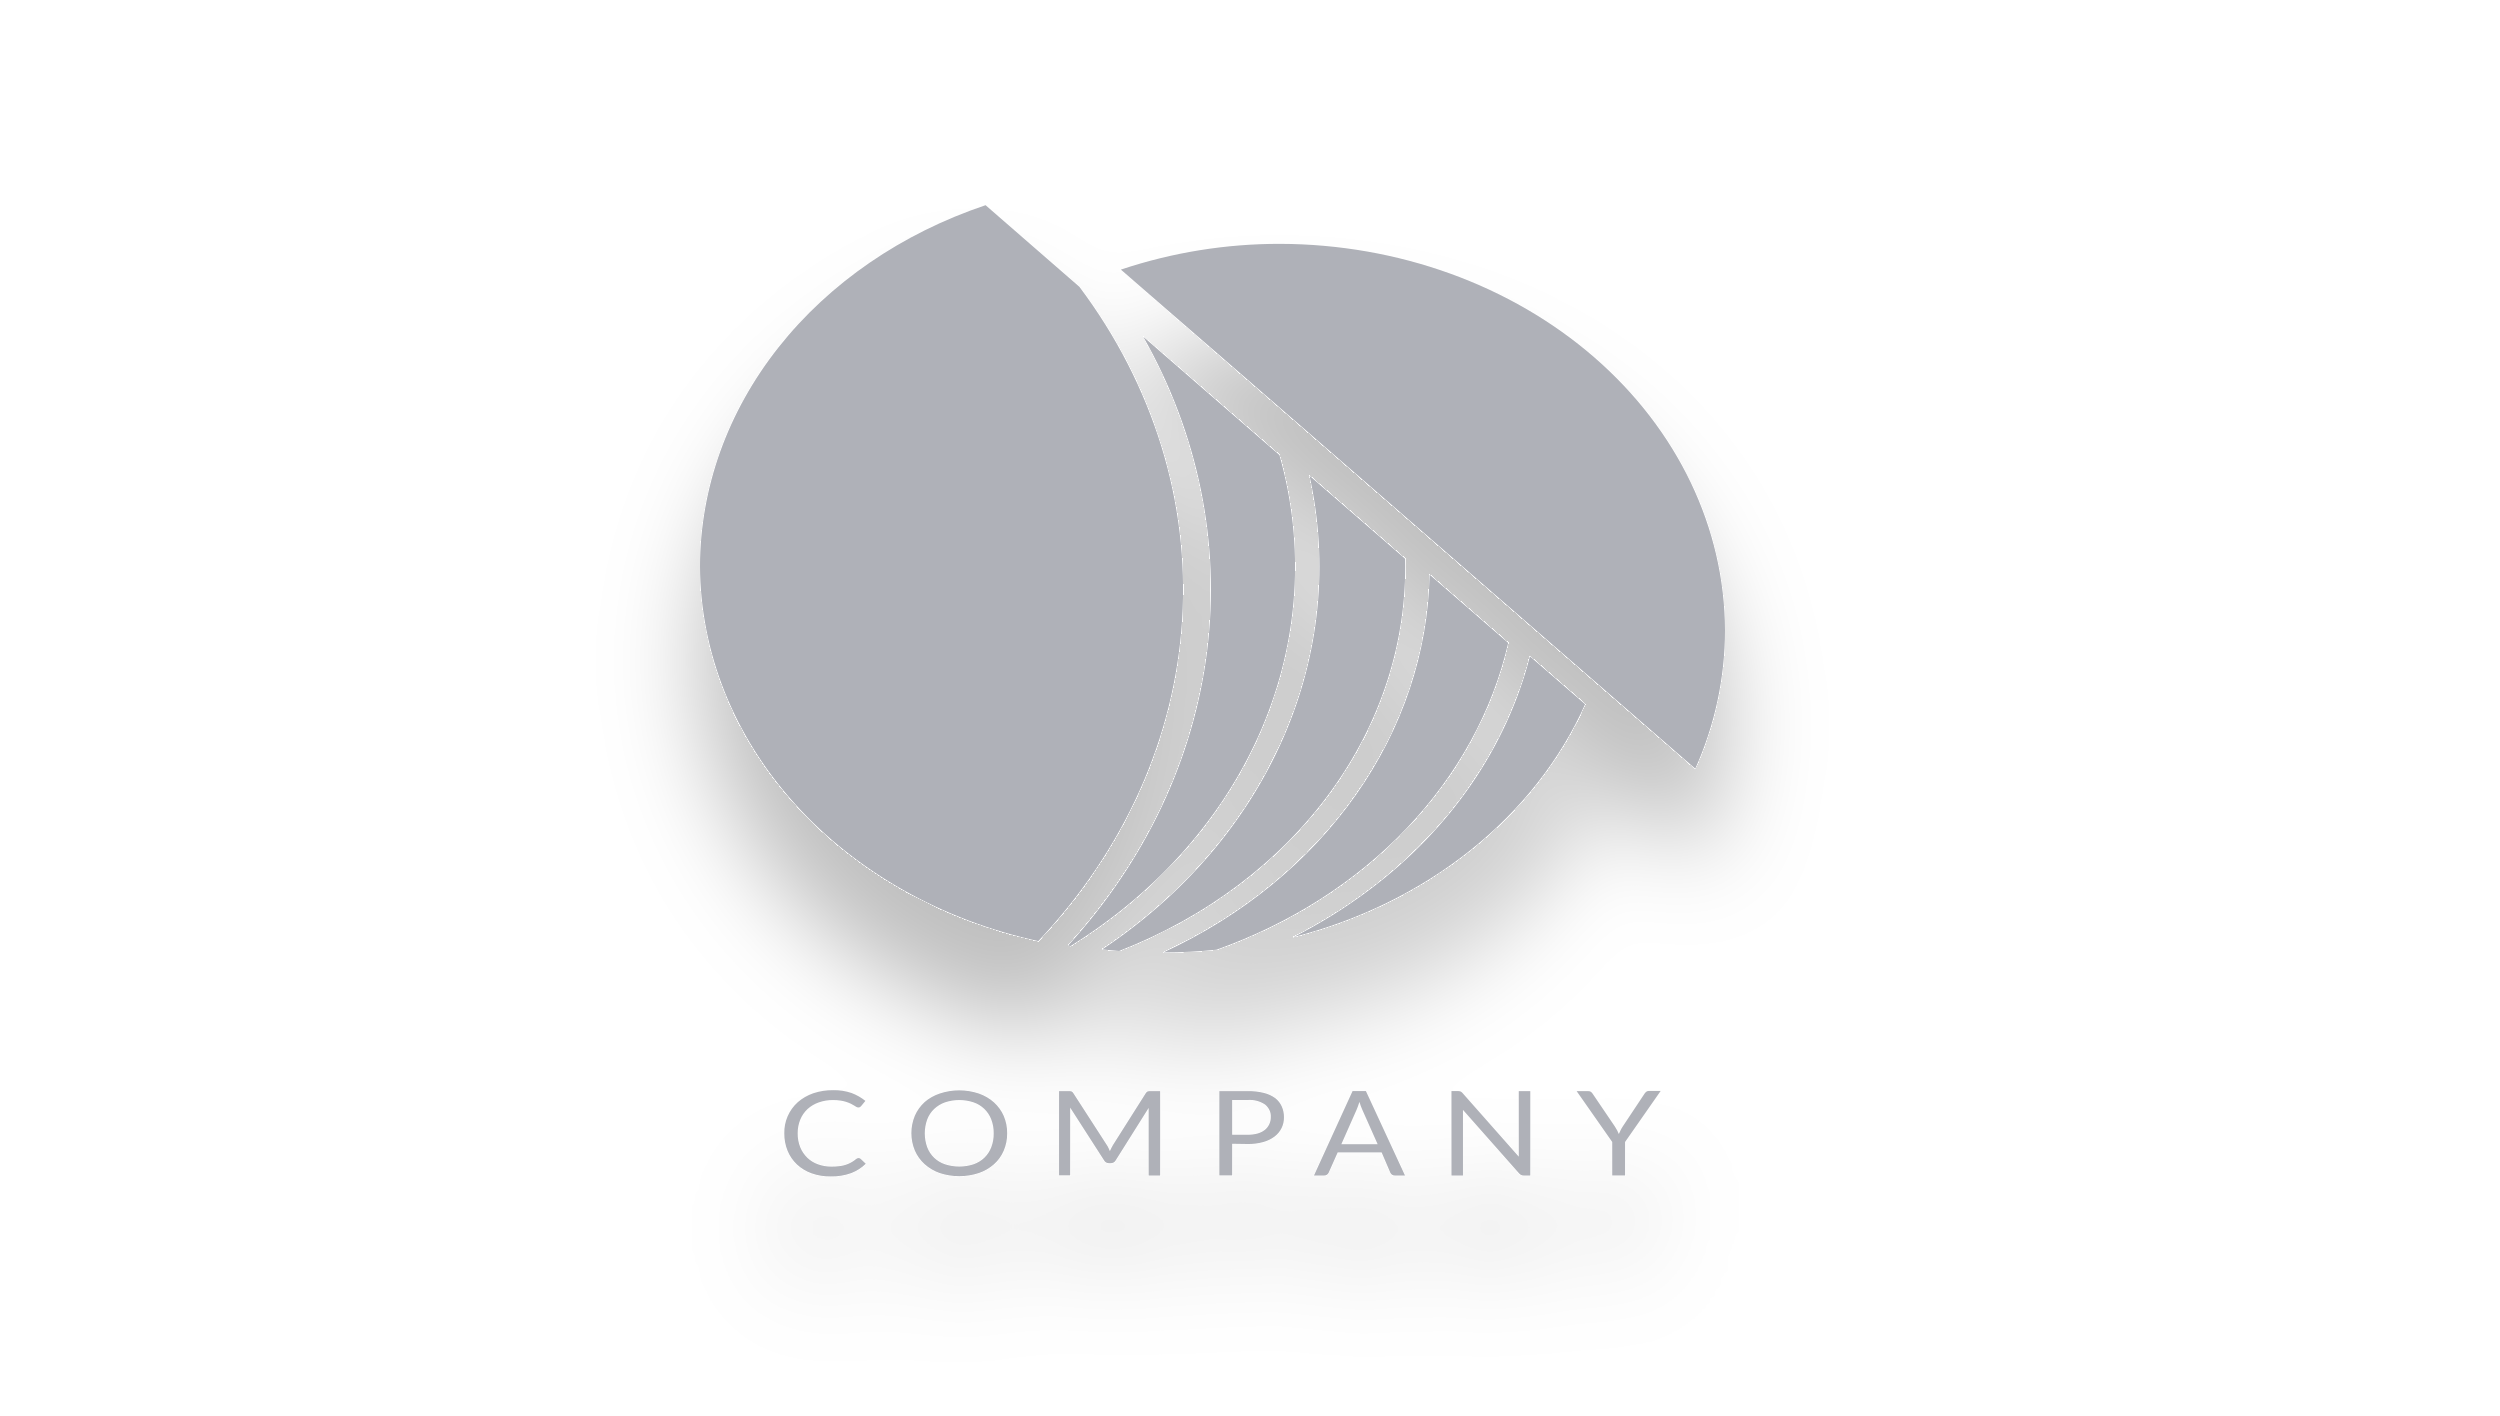
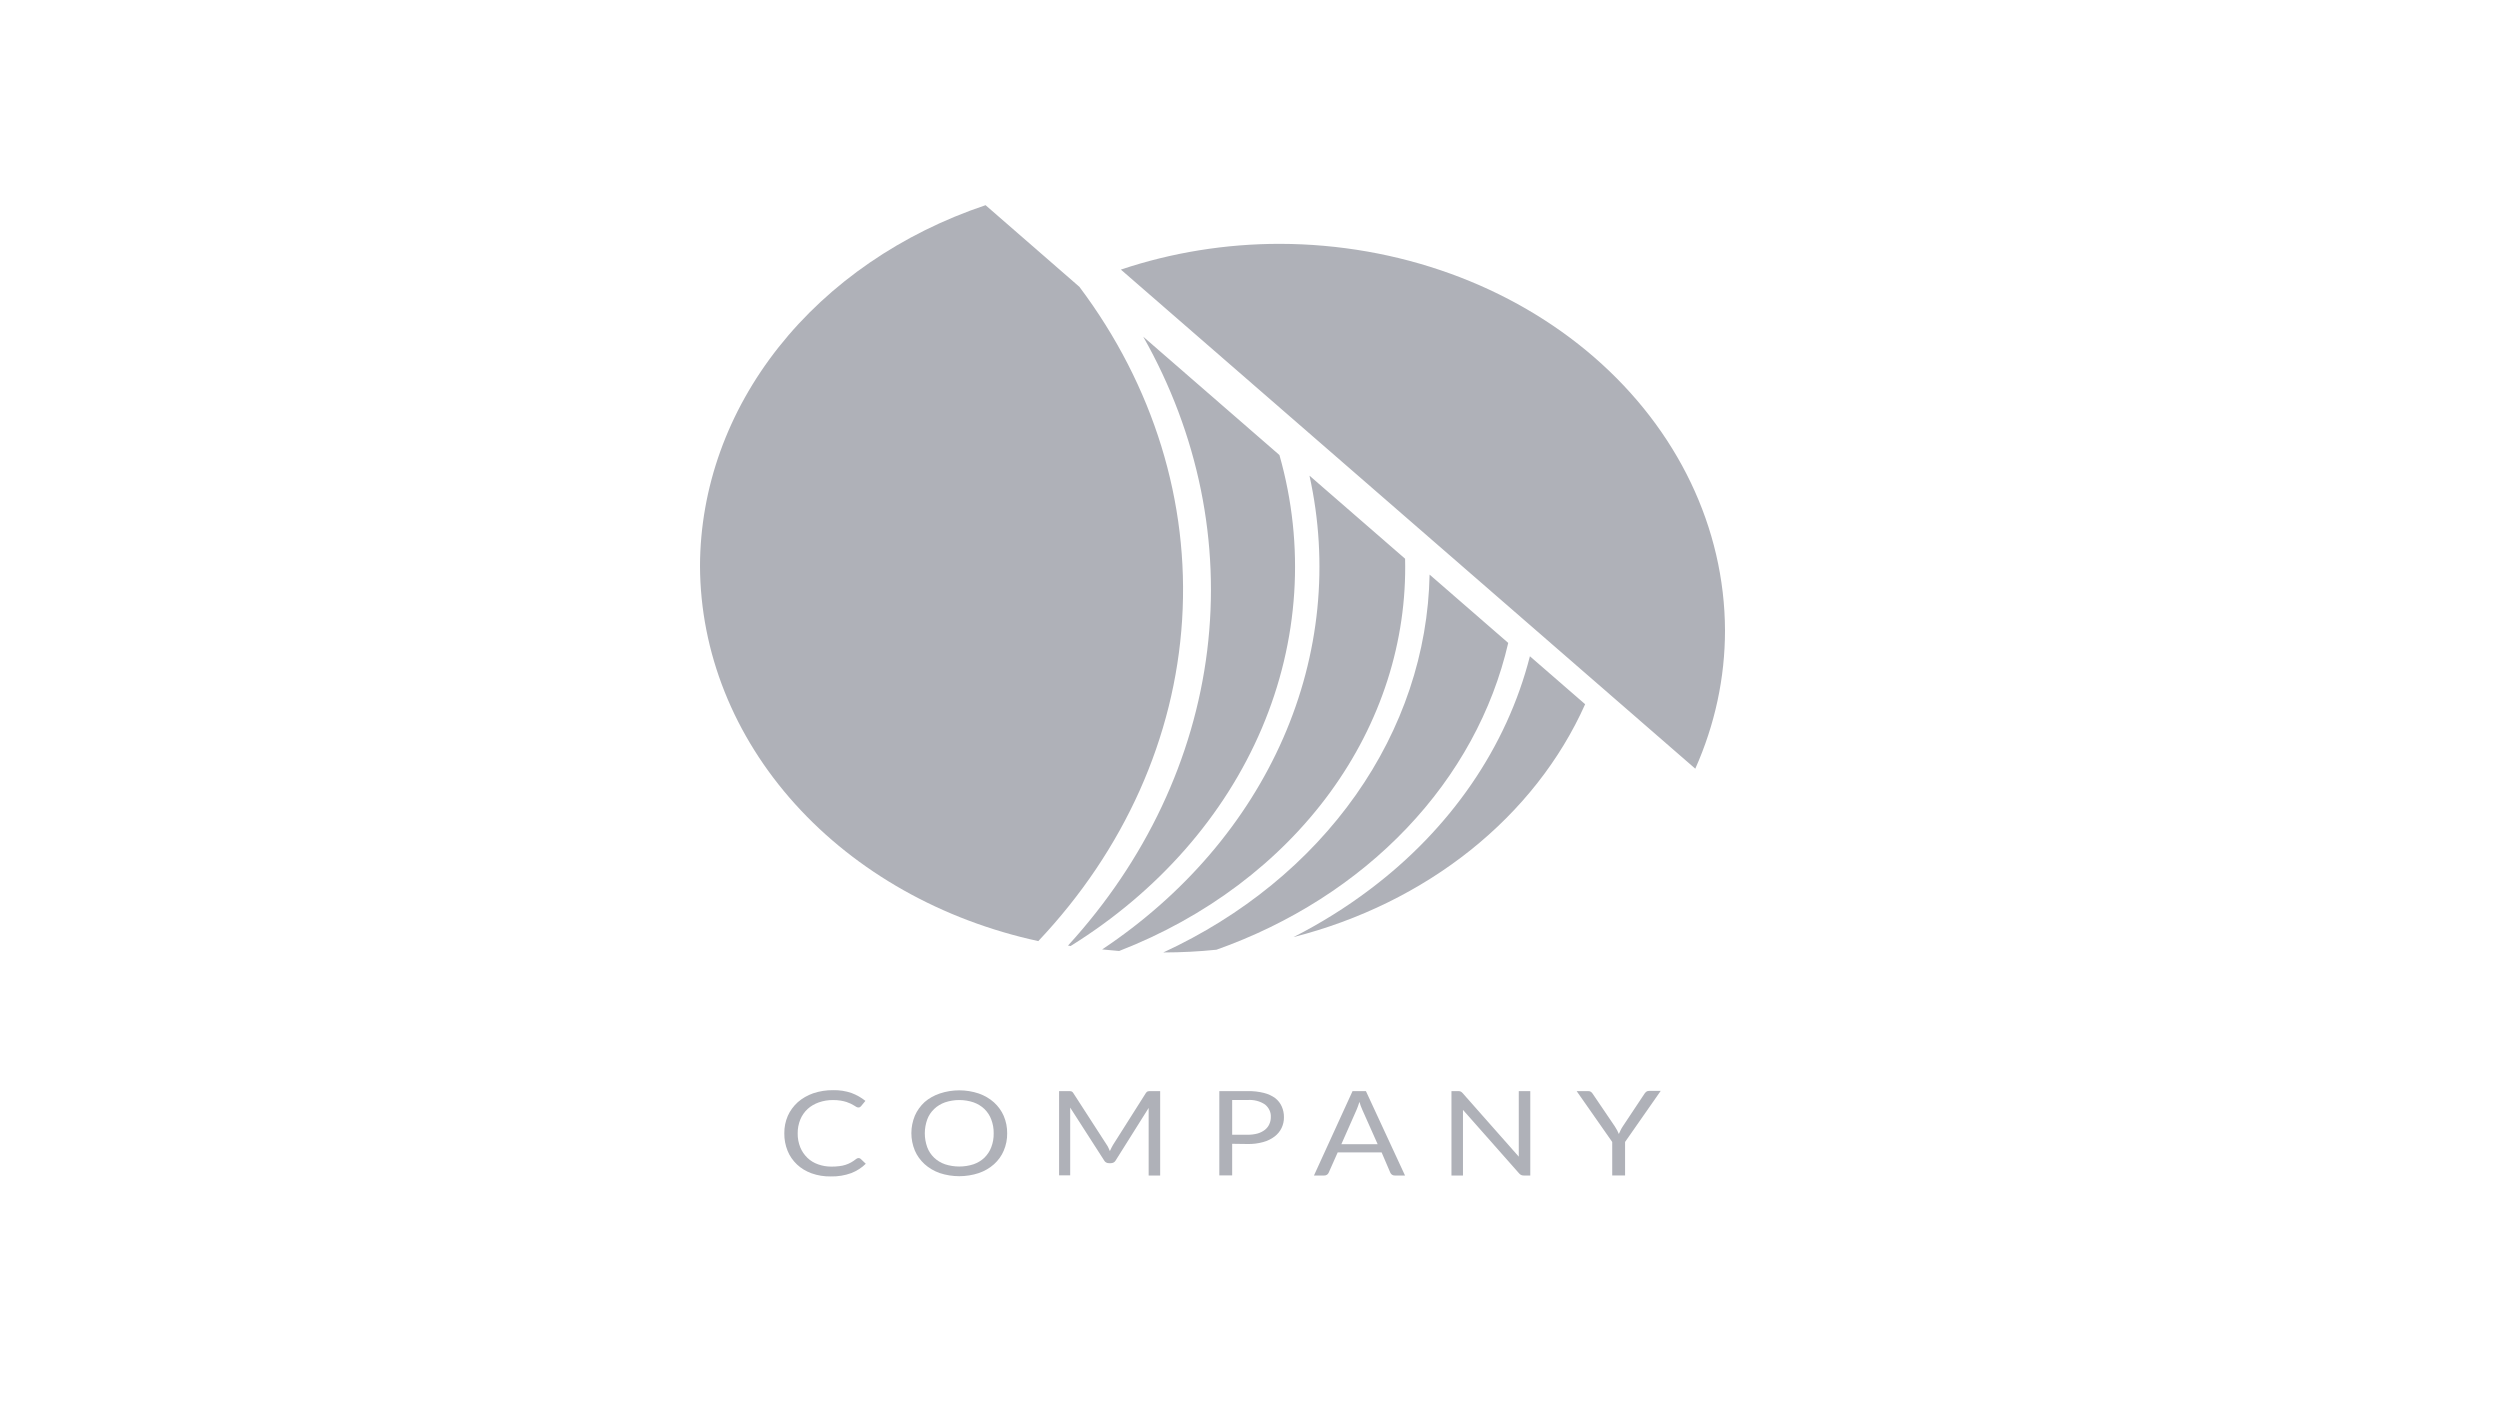
- <svg xmlns="http://www.w3.org/2000/svg" width="106" height="60" fill="none">
-   <g filter="url(#a)" fill="#AFB1B8">
-     <path d="M36.406 49.101c.016 0 .032.004.046.01a.121.121 0 0 1 .039.024l.218.208c-.17.169-.379.304-.614.396a2.39 2.39 0 0 1-.87.142c-.28.005-.558-.04-.817-.133a1.794 1.794 0 0 1-.617-.374 1.674 1.674 0 0 1-.397-.578 1.926 1.926 0 0 1-.14-.742 1.724 1.724 0 0 1 .573-1.322c.186-.163.409-.291.654-.377.269-.09.555-.135.843-.132a2.27 2.27 0 0 1 .782.12c.216.082.414.195.587.335l-.183.222a.178.178 0 0 1-.046.04.125.125 0 0 1-.074.017.178.178 0 0 1-.08-.023l-.097-.06-.137-.076a1.548 1.548 0 0 0-.43-.132 1.891 1.891 0 0 0-.325-.024 1.76 1.76 0 0 0-.605.1 1.39 1.39 0 0 0-.475.28c-.136.128-.24.28-.308.445a1.5 1.5 0 0 0-.111.587 1.53 1.53 0 0 0 .111.597c.067.164.17.314.303.443.125.12.28.215.453.275.178.064.368.096.561.095.111.001.223-.005.333-.019a1.316 1.316 0 0 0 .72-.306.171.171 0 0 1 .103-.038ZM42.704 48.054a1.81 1.81 0 0 1-.147.737 1.594 1.594 0 0 1-.41.572 1.889 1.889 0 0 1-.645.375 2.655 2.655 0 0 1-1.658 0 1.91 1.91 0 0 1-.64-.377 1.678 1.678 0 0 1-.415-.578 1.922 1.922 0 0 1 0-1.475c.093-.216.234-.413.415-.58.182-.159.4-.282.64-.363a2.61 2.61 0 0 1 1.658 0c.242.085.461.213.643.376.18.165.32.36.412.571.101.238.151.489.147.742Zm-.572 0a1.566 1.566 0 0 0-.104-.593 1.22 1.22 0 0 0-.752-.722 1.918 1.918 0 0 0-1.205 0 1.295 1.295 0 0 0-.461.28 1.191 1.191 0 0 0-.295.443 1.737 1.737 0 0 0 0 1.184 1.209 1.209 0 0 0 .756.72c.388.127.816.127 1.205 0 .175-.061.332-.156.46-.277.131-.129.23-.28.292-.443.073-.19.108-.391.104-.592ZM47.001 48.675l.058.132c.021-.047.04-.09.062-.132a1.23 1.23 0 0 1 .071-.13l1.393-2.201c.028-.038.052-.062.08-.069a.373.373 0 0 1 .114-.012h.412v3.58h-.488V47.1a.938.938 0 0 1 0-.124L47.3 49.208a.203.203 0 0 1-.082.081.246.246 0 0 1-.12.03h-.079a.243.243 0 0 1-.12-.03.2.2 0 0 1-.081-.081l-1.443-2.246V49.835h-.471v-3.572h.411a.373.373 0 0 1 .115.012c.034.015.06.039.076.069l1.423 2.203a.76.76 0 0 1 .071.128ZM52.244 48.497v1.34H51.7v-3.574h1.216c.23-.004.458.023.679.078.176.044.34.12.48.223a.922.922 0 0 1 .272.35c.065.146.096.302.093.458a.993.993 0 0 1-.395.815c-.14.107-.305.188-.483.236a2.3 2.3 0 0 1-.657.083l-.66-.01Zm0-.384h.66c.143.002.286-.017.423-.054a.924.924 0 0 0 .305-.154.686.686 0 0 0 .25-.538.605.605 0 0 0-.054-.291.69.69 0 0 0-.19-.244 1.172 1.172 0 0 0-.734-.192h-.66v1.473ZM59.573 49.842h-.43a.205.205 0 0 1-.12-.033.222.222 0 0 1-.072-.083l-.37-.864h-1.863l-.384.864a.205.205 0 0 1-.19.116h-.432l1.636-3.58h.567l1.658 3.58Zm-2.7-1.329h1.538l-.648-1.457c-.05-.11-.09-.222-.123-.336l-.063.187c-.019.057-.04.11-.06.152l-.643 1.454ZM61.929 46.28c.032.015.06.037.081.063l2.386 2.699v-2.779h.488v3.58h-.272a.265.265 0 0 1-.112-.022.299.299 0 0 1-.088-.066l-2.382-2.696a.974.974 0 0 1 0 .123v2.66h-.488v-3.58h.289c.033 0 .067.006.098.017ZM68.903 48.419v1.421h-.545V48.42l-1.508-2.156h.488a.197.197 0 0 1 .117.03c.03.024.055.051.074.081l.943 1.391c.038.06.071.114.098.166.028.052.05.102.069.151l.07-.154c.027-.056.058-.11.093-.163l.93-1.4a.376.376 0 0 1 .07-.076.182.182 0 0 1 .118-.035h.493l-1.51 2.165ZM46.731 40.256c.237.026.477.047.72.066 3.679-1.43 6.791-3.77 8.948-6.728 2.156-2.958 3.261-6.403 3.177-9.904l-4.054-3.522c.824 3.727.438 7.58-1.114 11.128-1.553 3.548-4.21 6.65-7.677 8.96Z" />
-     <path d="m45.284 40.092.109.02c3.704-2.303 6.527-5.517 8.106-9.228 1.579-3.711 1.84-7.749.75-11.59l-5.775-5.017c2.335 4.124 3.276 8.74 2.71 13.31-.564 4.57-2.61 8.906-5.9 12.505ZM64.868 27.826c-.981 3.847-3.364 7.316-6.794 9.893a21.629 21.629 0 0 1-3.229 2.013c2.794-.713 5.361-1.974 7.505-3.686s3.807-3.829 4.86-6.187l-2.342-2.033Z" />
-     <path d="m63.949 27.26-3.334-2.897c-.064 3.303-1.145 6.531-3.13 9.348-1.986 2.818-4.804 5.122-8.16 6.673h.016c.748 0 1.495-.04 2.238-.116 3.137-1.113 5.909-2.883 8.067-5.153 2.159-2.27 3.637-4.968 4.303-7.855ZM45.766 12.16 41.788 8.7c-3.556 1.194-6.614 3.293-8.775 6.022-2.16 2.73-3.322 5.961-3.333 9.274.013 3.66 1.431 7.212 4.03 10.093 2.597 2.88 6.227 4.927 10.314 5.814 3.648-3.862 5.785-8.634 6.098-13.623.313-4.99-1.213-9.935-4.356-14.12ZM73.14 26.727c-.014-4.342-2.006-8.503-5.54-11.574-3.534-3.07-8.324-4.801-13.322-4.814a21.18 21.18 0 0 0-6.753 1.092L71.88 32.593a14.352 14.352 0 0 0 1.26-5.866Z" />
-   </g>
-   <defs>
-     <filter id="a" x="-4" y="0" width="114" height="68" filterUnits="userSpaceOnUse" color-interpolation-filters="sRGB">
-       <feFlood flood-opacity="0" result="BackgroundImageFix" />
-       <feColorMatrix in="SourceAlpha" values="0 0 0 0 0 0 0 0 0 0 0 0 0 0 0 0 0 0 127 0" result="hardAlpha" />
-       <feOffset dy="4" />
-       <feGaussianBlur stdDeviation="2" />
-       <feComposite in2="hardAlpha" operator="out" />
-       <feColorMatrix values="0 0 0 0 0 0 0 0 0 0 0 0 0 0 0 0 0 0 0.25 0" />
-       <feBlend in2="BackgroundImageFix" result="effect1_dropShadow_73601_13" />
-       <feBlend in="SourceGraphic" in2="effect1_dropShadow_73601_13" result="shape" />
-     </filter>
-   </defs>
+ <svg xmlns="http://www.w3.org/2000/svg" width="106" height="60" viewBox="0 0 106 60" fill="none">
+   <path d="M36.406 49.101C36.422 49.102 36.438 49.105 36.452 49.111C36.467 49.116 36.48 49.124 36.491 49.135L36.709 49.343C36.54 49.512 36.33 49.647 36.096 49.739C35.82 49.839 35.524 49.888 35.226 49.881C34.946 49.886 34.667 49.841 34.408 49.748C34.174 49.663 33.964 49.536 33.792 49.374C33.616 49.206 33.48 49.01 33.394 48.796C33.298 48.557 33.251 48.306 33.255 48.054C33.251 47.8 33.301 47.548 33.404 47.31C33.5 47.095 33.643 46.899 33.827 46.732C34.013 46.569 34.236 46.441 34.481 46.355C34.75 46.265 35.036 46.22 35.324 46.223C35.591 46.217 35.858 46.258 36.106 46.344C36.322 46.425 36.521 46.538 36.693 46.678L36.51 46.9C36.497 46.916 36.482 46.93 36.464 46.941C36.442 46.953 36.416 46.959 36.39 46.957C36.362 46.956 36.334 46.947 36.311 46.934L36.213 46.874L36.076 46.798C36.017 46.77 35.956 46.746 35.894 46.725C35.813 46.7 35.73 46.68 35.646 46.666C35.539 46.649 35.43 46.641 35.321 46.642C35.114 46.64 34.908 46.674 34.716 46.742C34.537 46.805 34.375 46.9 34.242 47.021C34.105 47.15 34.001 47.302 33.933 47.467C33.857 47.655 33.819 47.854 33.822 48.054C33.818 48.257 33.856 48.459 33.933 48.651C34 48.815 34.103 48.965 34.236 49.094C34.361 49.215 34.516 49.309 34.689 49.369C34.867 49.433 35.058 49.465 35.25 49.464C35.361 49.465 35.473 49.459 35.583 49.445C35.763 49.426 35.935 49.372 36.087 49.286C36.164 49.242 36.236 49.193 36.303 49.139C36.331 49.116 36.368 49.103 36.406 49.101Z" fill="#AFB1B8" />
+   <path d="M42.704 48.054C42.708 48.305 42.658 48.555 42.557 48.791C42.468 49.004 42.328 49.199 42.147 49.363C41.965 49.526 41.745 49.654 41.502 49.738C40.968 49.915 40.378 49.915 39.844 49.738C39.603 49.653 39.385 49.524 39.204 49.361C39.022 49.195 38.881 48.999 38.789 48.783C38.593 48.306 38.593 47.785 38.789 47.308C38.882 47.092 39.023 46.895 39.204 46.727C39.386 46.569 39.605 46.446 39.844 46.365C40.377 46.185 40.969 46.185 41.502 46.365C41.744 46.45 41.963 46.578 42.145 46.741C42.325 46.906 42.465 47.1 42.557 47.312C42.658 47.55 42.708 47.801 42.704 48.054ZM42.132 48.054C42.136 47.853 42.101 47.653 42.028 47.462C41.967 47.298 41.868 47.147 41.737 47.019C41.609 46.897 41.451 46.801 41.276 46.739C40.888 46.609 40.459 46.609 40.071 46.739C39.895 46.801 39.738 46.897 39.61 47.019C39.477 47.146 39.376 47.297 39.316 47.462C39.177 47.847 39.177 48.26 39.316 48.646C39.377 48.81 39.477 48.961 39.61 49.089C39.738 49.21 39.895 49.305 40.071 49.366C40.459 49.492 40.887 49.492 41.276 49.366C41.451 49.305 41.609 49.21 41.737 49.089C41.867 48.96 41.967 48.809 42.028 48.646C42.102 48.455 42.136 48.255 42.132 48.054Z" fill="#AFB1B8" />
+   <path d="M47.001 48.675L47.059 48.807C47.08 48.76 47.099 48.717 47.121 48.675C47.142 48.63 47.166 48.587 47.192 48.544L48.585 46.344C48.613 46.306 48.637 46.282 48.664 46.275C48.702 46.265 48.74 46.261 48.779 46.263H49.191V49.843H48.703V47.211C48.703 47.178 48.703 47.14 48.703 47.099C48.7 47.059 48.7 47.017 48.703 46.976L47.301 49.208C47.283 49.241 47.255 49.269 47.219 49.289C47.183 49.309 47.142 49.319 47.099 49.319H47.02C46.978 49.319 46.936 49.309 46.9 49.289C46.865 49.27 46.836 49.241 46.819 49.208L45.376 46.962C45.376 47.005 45.376 47.047 45.376 47.09C45.376 47.133 45.376 47.17 45.376 47.204V49.835H44.905V46.263H45.316C45.355 46.261 45.394 46.265 45.431 46.275C45.465 46.29 45.492 46.314 45.507 46.344L46.93 48.547C46.958 48.587 46.982 48.63 47.001 48.675Z" fill="#AFB1B8" />
+   <path d="M52.244 48.497V49.838H51.699V46.263H52.915C53.145 46.259 53.373 46.286 53.594 46.341C53.77 46.385 53.934 46.461 54.074 46.564C54.195 46.661 54.288 46.781 54.346 46.915C54.411 47.06 54.442 47.216 54.439 47.372C54.442 47.529 54.407 47.684 54.338 47.829C54.273 47.966 54.172 48.088 54.044 48.187C53.904 48.294 53.739 48.375 53.561 48.423C53.349 48.482 53.127 48.51 52.904 48.506L52.244 48.497ZM52.244 48.113H52.904C53.047 48.115 53.19 48.096 53.327 48.059C53.44 48.026 53.543 47.973 53.632 47.905C53.714 47.839 53.778 47.758 53.818 47.668C53.862 47.572 53.884 47.47 53.883 47.367C53.889 47.268 53.871 47.168 53.828 47.076C53.786 46.983 53.721 46.9 53.638 46.832C53.429 46.69 53.168 46.622 52.904 46.64H52.244V48.113Z" fill="#AFB1B8" />
+   <path d="M59.573 49.842H59.142C59.099 49.844 59.057 49.832 59.022 49.809C58.991 49.787 58.967 49.758 58.951 49.726L58.581 48.862H56.718L56.334 49.726C56.32 49.758 56.296 49.786 56.266 49.807C56.231 49.831 56.188 49.844 56.143 49.842H55.712L57.348 46.263H57.915L59.573 49.842ZM56.874 48.513H58.412L57.763 47.056C57.713 46.947 57.672 46.834 57.64 46.72L57.577 46.907C57.558 46.964 57.536 47.016 57.517 47.059L56.874 48.513Z" fill="#AFB1B8" />
+   <path d="M61.929 46.279C61.961 46.295 61.989 46.317 62.011 46.343L64.396 49.042C64.396 48.999 64.396 48.956 64.396 48.916C64.396 48.876 64.396 48.836 64.396 48.798V46.263H64.884V49.842H64.612C64.573 49.843 64.534 49.836 64.5 49.821C64.466 49.804 64.436 49.782 64.413 49.755L62.03 47.059C62.032 47.1 62.032 47.141 62.03 47.182C62.03 47.222 62.03 47.258 62.03 47.291V49.842H61.542V46.263H61.831C61.864 46.262 61.898 46.268 61.929 46.279Z" fill="#AFB1B8" />
+   <path d="M68.903 48.419V49.84H68.358V48.419L66.85 46.263H67.338C67.38 46.261 67.422 46.272 67.455 46.294C67.485 46.317 67.51 46.344 67.529 46.374L68.472 47.765C68.51 47.824 68.543 47.879 68.57 47.931C68.598 47.983 68.62 48.033 68.639 48.082L68.71 47.928C68.736 47.872 68.767 47.818 68.802 47.765L69.732 46.365C69.752 46.337 69.775 46.312 69.803 46.289C69.835 46.265 69.877 46.252 69.92 46.254H70.414L68.903 48.419Z" fill="#AFB1B8" />
+   <path d="M46.731 40.256C46.969 40.282 47.209 40.303 47.451 40.322C51.13 38.893 54.242 36.552 56.399 33.594C58.555 30.636 59.66 27.191 59.576 23.69L55.522 20.168C56.346 23.895 55.96 27.748 54.408 31.296C52.855 34.844 50.198 37.946 46.731 40.256Z" fill="#AFB1B8" />
+   <path d="M45.284 40.092L45.393 40.111C49.097 37.809 51.92 34.595 53.499 30.884C55.078 27.173 55.339 23.135 54.248 19.294L48.474 14.277C50.809 18.401 51.749 23.016 51.185 27.586C50.62 32.156 48.574 36.493 45.284 40.092Z" fill="#AFB1B8" />
+   <path d="M64.868 27.826C63.887 31.673 61.504 35.142 58.074 37.719C57.072 38.475 55.991 39.15 54.846 39.732C57.639 39.019 60.206 37.758 62.35 36.046C64.494 34.334 66.157 32.217 67.21 29.859L64.868 27.826Z" fill="#AFB1B8" />
+   <path d="M63.949 27.26L60.615 24.363C60.551 27.666 59.47 30.894 57.484 33.711C55.499 36.529 52.681 38.833 49.324 40.384H49.341C50.089 40.383 50.836 40.345 51.579 40.268C54.716 39.155 57.488 37.385 59.646 35.115C61.805 32.846 63.283 30.147 63.949 27.26Z" fill="#AFB1B8" />
+   <path d="M45.766 12.161L41.788 8.7C38.232 9.894 35.174 11.993 33.013 14.722C30.853 17.451 29.691 20.683 29.68 23.996V23.996C29.693 27.656 31.111 31.208 33.709 34.089C36.307 36.97 39.937 39.016 44.024 39.903C47.672 36.041 49.809 31.269 50.122 26.28C50.435 21.291 48.909 16.345 45.766 12.161Z" fill="#AFB1B8" />
+   <path d="M73.14 26.727C73.126 22.385 71.134 18.224 67.6 15.153C64.066 12.083 59.276 10.352 54.278 10.339C51.969 10.337 49.679 10.708 47.525 11.431L71.88 32.593C72.714 30.722 73.141 28.733 73.14 26.727Z" fill="#AFB1B8" />
</svg>
